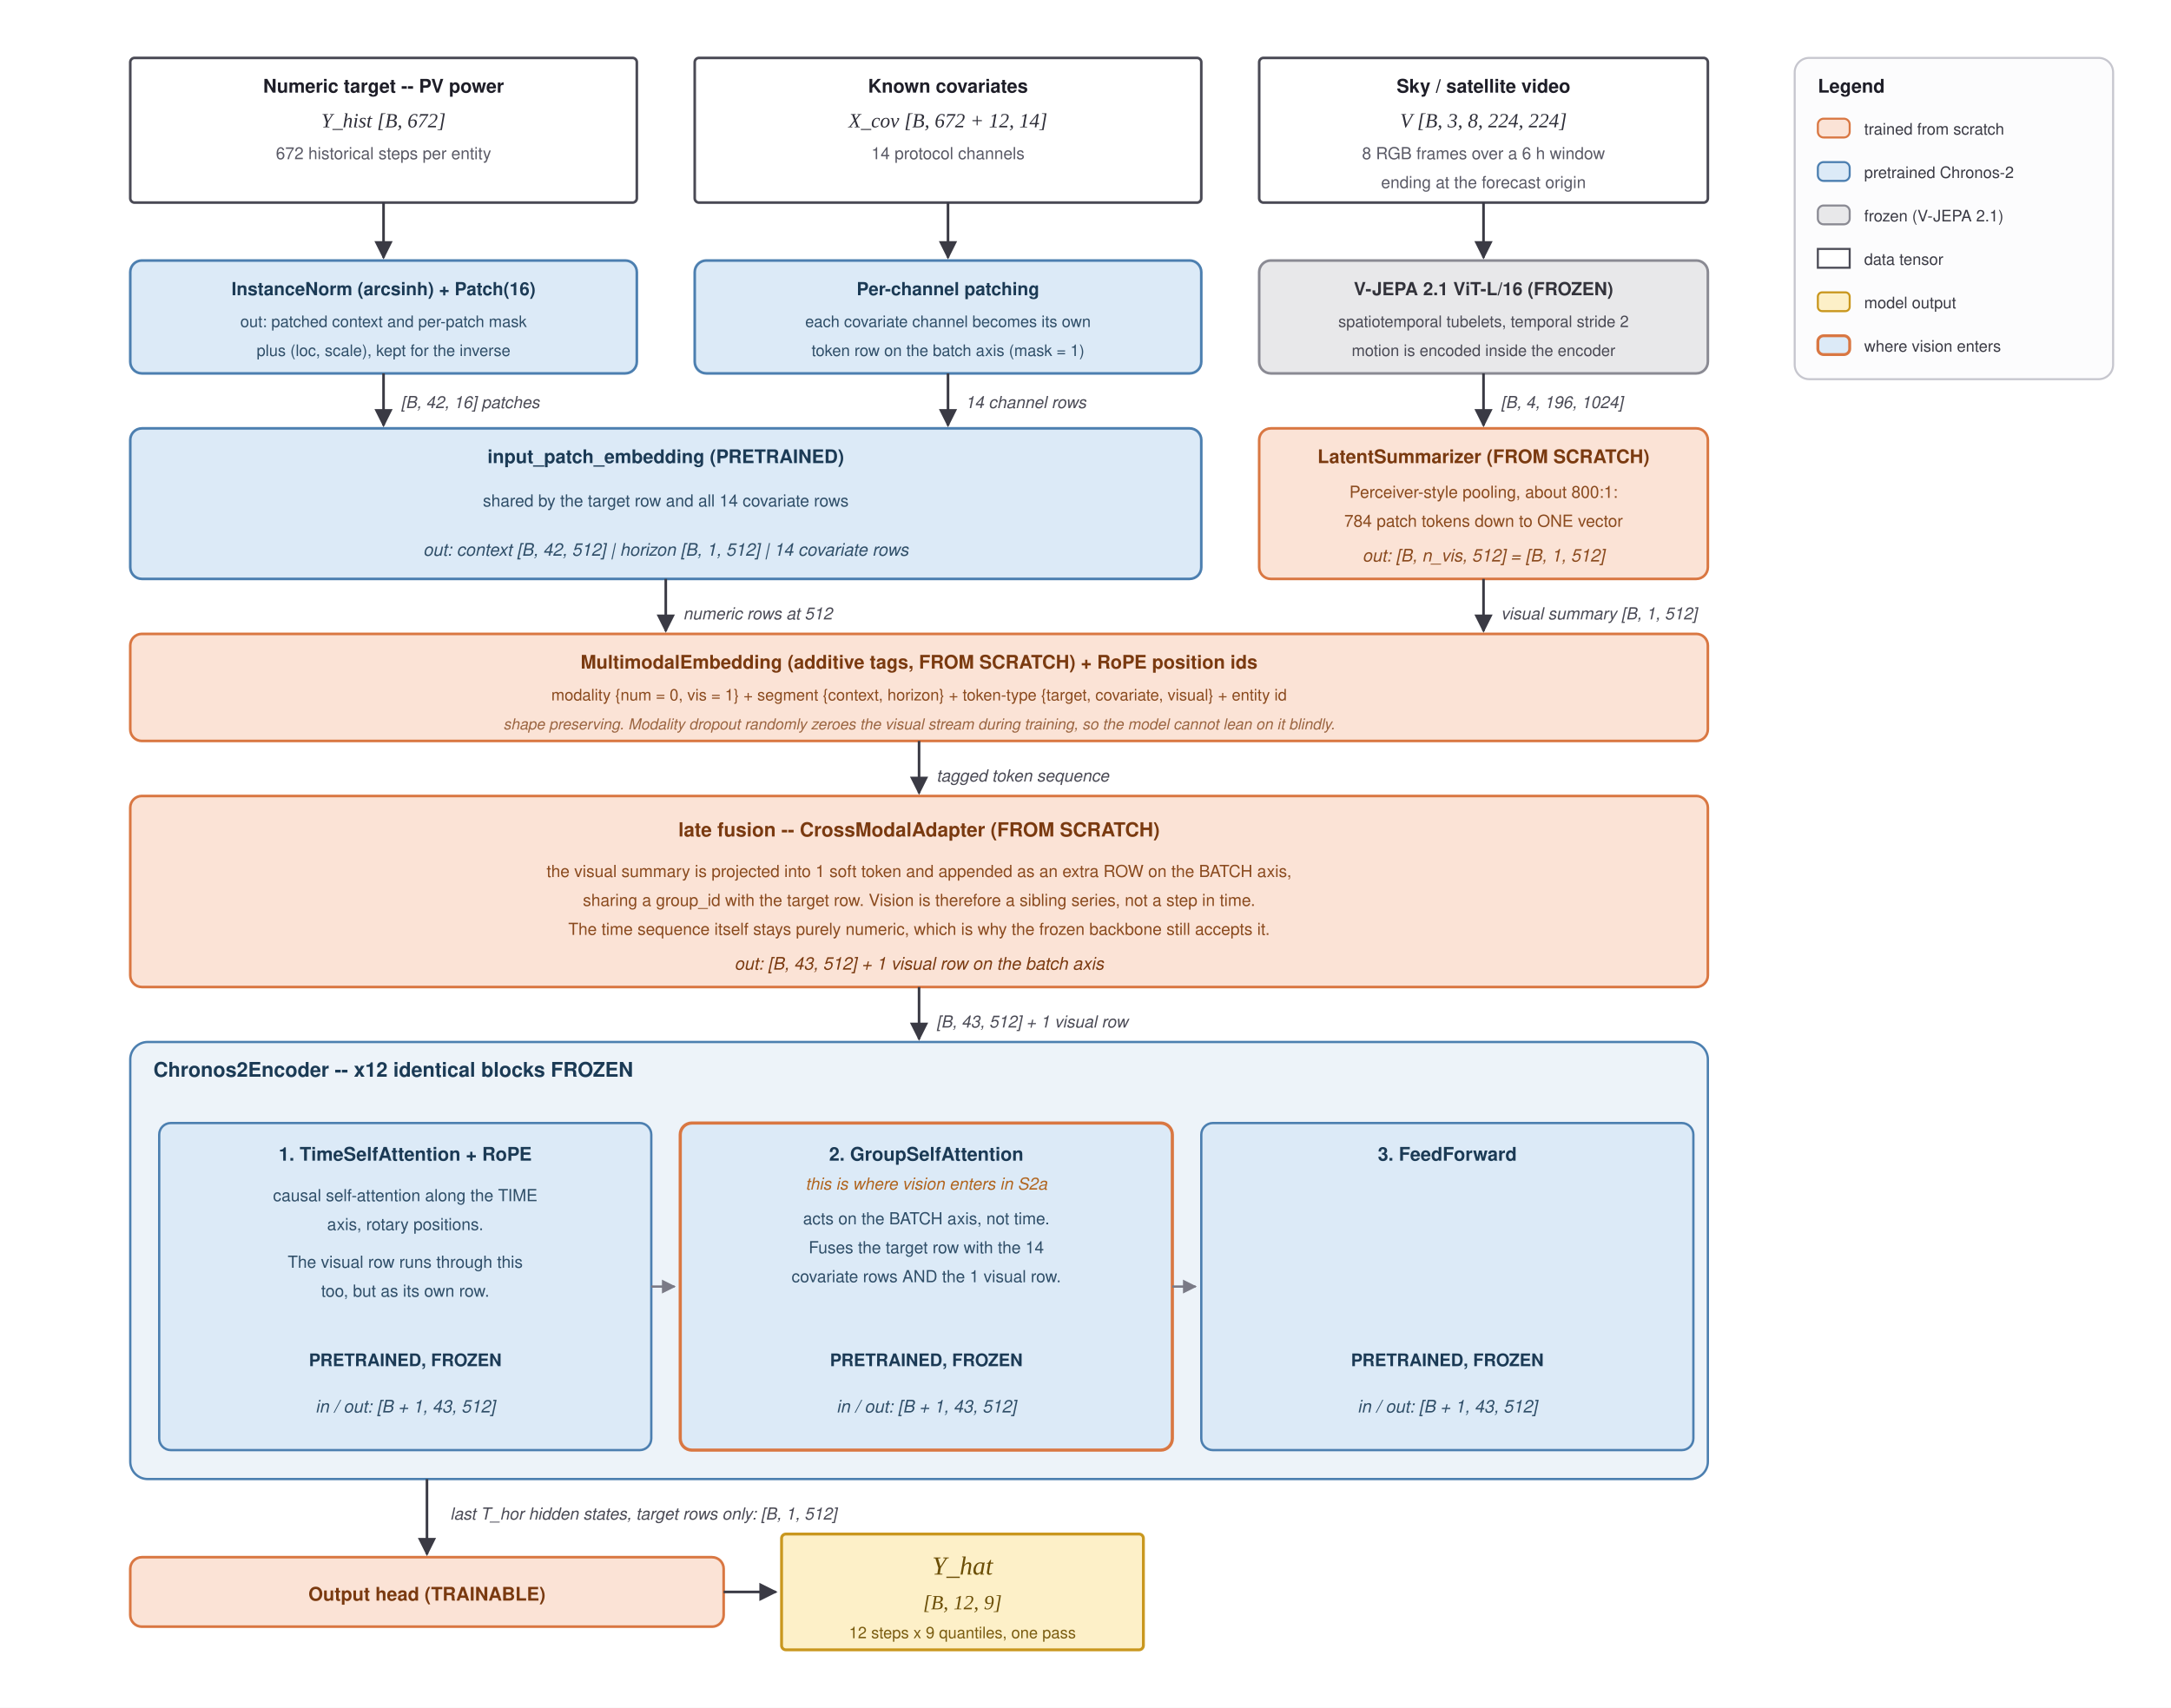
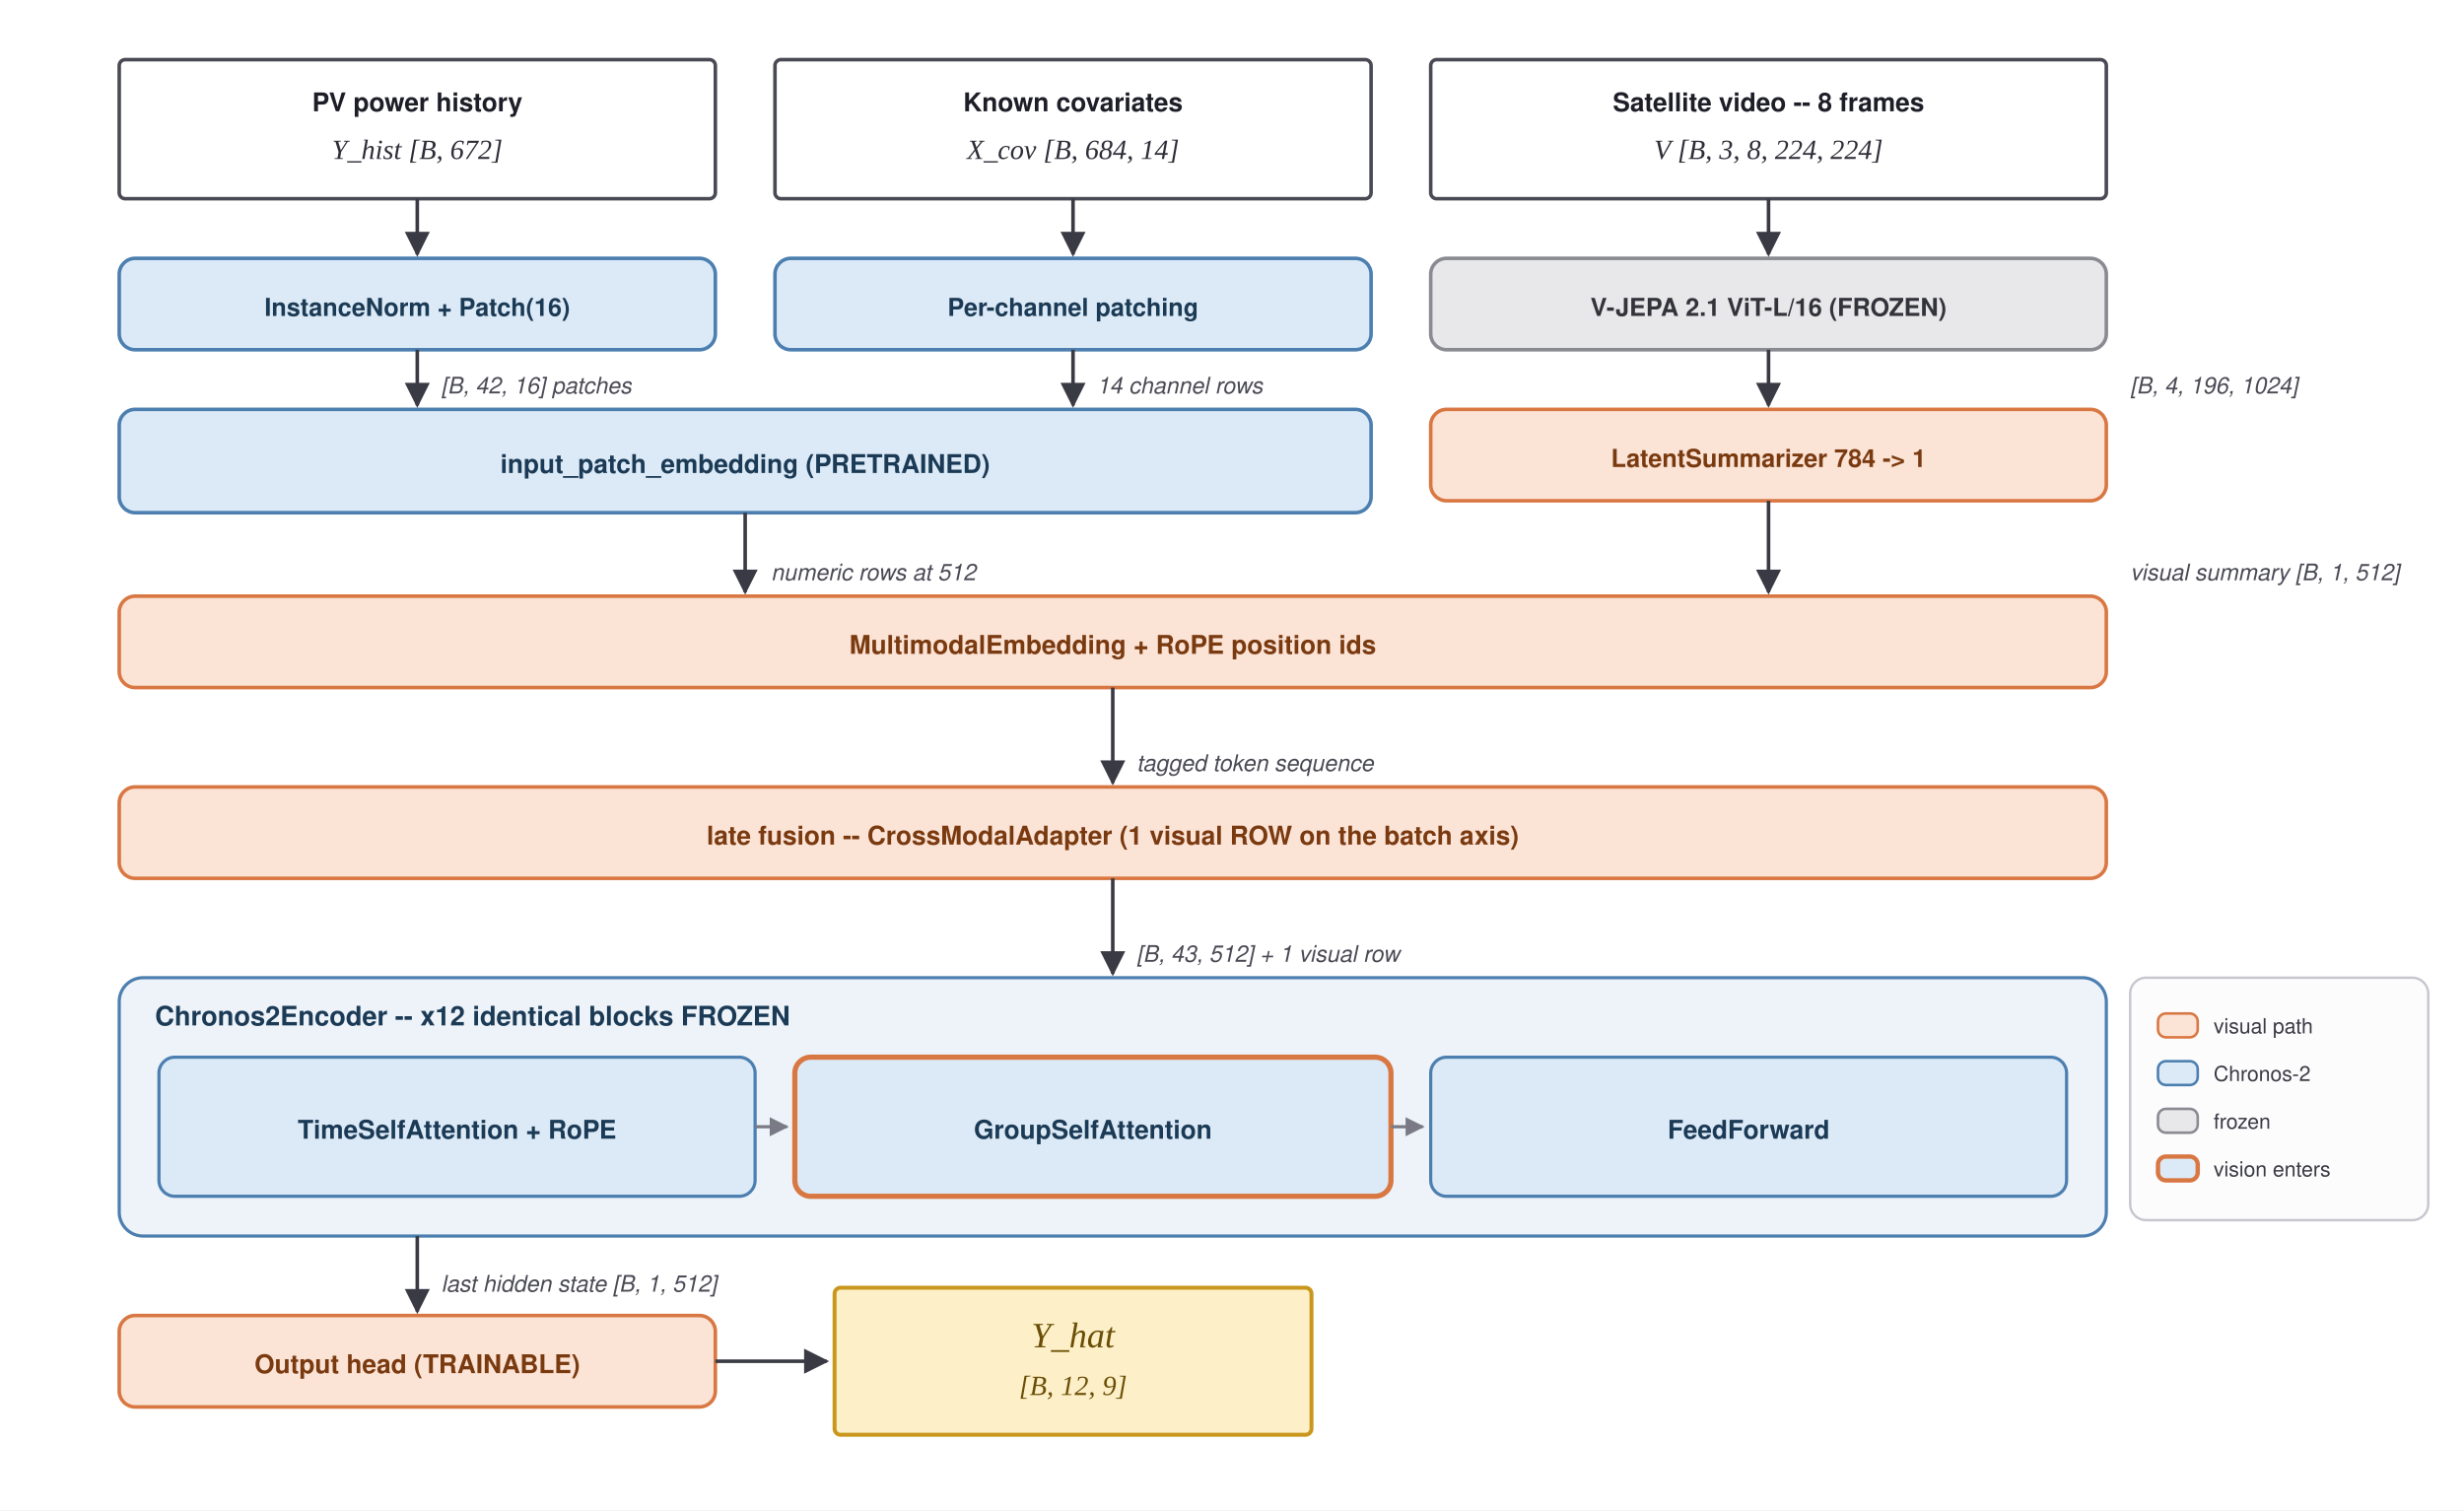
- <svg xmlns="http://www.w3.org/2000/svg" width="1500" height="1180" viewBox="0 0 1500 1180">
+ <svg xmlns="http://www.w3.org/2000/svg" width="1240" height="760" viewBox="0 0 1240 760">
  <defs>
    <marker id="arrow" viewBox="0 0 10 10" refX="9" refY="5" markerWidth="7" markerHeight="7" orient="auto-start-reverse">
      <path d="M 0 0 L 10 5 L 0 10 z" fill="#3A3A44" />
    </marker>
    <marker id="arrowLight" viewBox="0 0 10 10" refX="9" refY="5" markerWidth="6" markerHeight="6" orient="auto-start-reverse">
      <path d="M 0 0 L 10 5 L 0 10 z" fill="#7A7A86" />
    </marker>
  </defs>
-   <rect x="0" y="0" width="1500" height="1180" fill="#FFFFFF" />
+   <rect x="0" y="0" width="1240" height="760" fill="#FFFFFF" />
  <g id="inputs">
-     <rect x="90" y="40" width="350" height="100" rx="3" fill="#FFFFFF" stroke="#4A4A55" stroke-width="1.8" />
-     <text x="265" y="64" text-anchor="middle" font-family="Helvetica, Arial, sans-serif" font-size="13" font-weight="bold" fill="#1E1E28">Numeric target -- PV power</text>
-     <text x="265" y="88" text-anchor="middle" font-family="Times New Roman, serif" font-style="italic" font-size="14" fill="#2E2E38">Y_hist   [B, 672]</text>
-     <text x="265" y="110" text-anchor="middle" font-family="Helvetica, Arial, sans-serif" font-size="11.5" fill="#5A5A66">672 historical steps per entity</text>
-     <rect x="480" y="40" width="350" height="100" rx="3" fill="#FFFFFF" stroke="#4A4A55" stroke-width="1.8" />
-     <text x="655" y="64" text-anchor="middle" font-family="Helvetica, Arial, sans-serif" font-size="13" font-weight="bold" fill="#1E1E28">Known covariates</text>
-     <text x="655" y="88" text-anchor="middle" font-family="Times New Roman, serif" font-style="italic" font-size="14" fill="#2E2E38">X_cov   [B, 672 + 12, 14]</text>
-     <text x="655" y="110" text-anchor="middle" font-family="Helvetica, Arial, sans-serif" font-size="11.5" fill="#5A5A66">14 protocol channels</text>
-     <rect x="870" y="40" width="310" height="100" rx="3" fill="#FFFFFF" stroke="#4A4A55" stroke-width="1.8" />
-     <text x="1025" y="64" text-anchor="middle" font-family="Helvetica, Arial, sans-serif" font-size="13" font-weight="bold" fill="#1E1E28">Sky / satellite video</text>
-     <text x="1025" y="88" text-anchor="middle" font-family="Times New Roman, serif" font-style="italic" font-size="14" fill="#2E2E38">V   [B, 3, 8, 224, 224]</text>
-     <text x="1025" y="110" text-anchor="middle" font-family="Helvetica, Arial, sans-serif" font-size="11.5" fill="#5A5A66">8 RGB frames over a 6 h window</text>
-     <text x="1025" y="130" text-anchor="middle" font-family="Helvetica, Arial, sans-serif" font-size="11.5" fill="#5A5A66">ending at the forecast origin</text>
+     <rect x="60" y="30" width="300" height="70" rx="3" fill="#FFFFFF" stroke="#4A4A55" stroke-width="1.8" />
+     <text x="210" y="56" text-anchor="middle" font-family="Helvetica, Arial, sans-serif" font-size="13" font-weight="bold" fill="#1E1E28">PV power history</text>
+     <text x="210" y="80" text-anchor="middle" font-family="Times New Roman, serif" font-style="italic" font-size="14" fill="#2E2E38">Y_hist   [B, 672]</text>
+     <rect x="390" y="30" width="300" height="70" rx="3" fill="#FFFFFF" stroke="#4A4A55" stroke-width="1.8" />
+     <text x="540" y="56" text-anchor="middle" font-family="Helvetica, Arial, sans-serif" font-size="13" font-weight="bold" fill="#1E1E28">Known covariates</text>
+     <text x="540" y="80" text-anchor="middle" font-family="Times New Roman, serif" font-style="italic" font-size="14" fill="#2E2E38">X_cov   [B, 684, 14]</text>
+     <rect x="720" y="30" width="340" height="70" rx="3" fill="#FFFFFF" stroke="#4A4A55" stroke-width="1.8" />
+     <text x="890" y="56" text-anchor="middle" font-family="Helvetica, Arial, sans-serif" font-size="13" font-weight="bold" fill="#1E1E28">Satellite video -- 8 frames</text>
+     <text x="890" y="80" text-anchor="middle" font-family="Times New Roman, serif" font-style="italic" font-size="14" fill="#2E2E38">V   [B, 3, 8, 224, 224]</text>
  </g>
  <g id="frontends">
-     <rect x="90" y="180" width="350" height="78" rx="8" fill="#DCEAF7" stroke="#4C7FB0" stroke-width="1.8" />
-     <text x="265" y="204" text-anchor="middle" font-family="Helvetica, Arial, sans-serif" font-size="12.5" font-weight="bold" fill="#1B3A55">InstanceNorm (arcsinh) + Patch(16)</text>
-     <text x="265" y="226" text-anchor="middle" font-family="Helvetica, Arial, sans-serif" font-size="11" fill="#2F4E68">out: patched context and per-patch mask</text>
-     <text x="265" y="246" text-anchor="middle" font-family="Helvetica, Arial, sans-serif" font-size="11" fill="#2F4E68">plus (loc, scale), kept for the inverse</text>
-     <rect x="480" y="180" width="350" height="78" rx="8" fill="#DCEAF7" stroke="#4C7FB0" stroke-width="1.8" />
-     <text x="655" y="204" text-anchor="middle" font-family="Helvetica, Arial, sans-serif" font-size="12.5" font-weight="bold" fill="#1B3A55">Per-channel patching</text>
-     <text x="655" y="226" text-anchor="middle" font-family="Helvetica, Arial, sans-serif" font-size="11" fill="#2F4E68">each covariate channel becomes its own</text>
-     <text x="655" y="246" text-anchor="middle" font-family="Helvetica, Arial, sans-serif" font-size="11" fill="#2F4E68">token row on the batch axis (mask = 1)</text>
-     <rect x="870" y="180" width="310" height="78" rx="8" fill="#E8E8EA" stroke="#8A8A93" stroke-width="1.8" />
-     <text x="1025" y="204" text-anchor="middle" font-family="Helvetica, Arial, sans-serif" font-size="12.5" font-weight="bold" fill="#33333B">V-JEPA 2.1  ViT-L/16   (FROZEN)</text>
-     <text x="1025" y="226" text-anchor="middle" font-family="Helvetica, Arial, sans-serif" font-size="11" fill="#4A4A55">spatiotemporal tubelets, temporal stride 2</text>
-     <text x="1025" y="246" text-anchor="middle" font-family="Helvetica, Arial, sans-serif" font-size="11" fill="#4A4A55">motion is encoded inside the encoder</text>
+     <rect x="60" y="130" width="300" height="46" rx="8" fill="#DCEAF7" stroke="#4C7FB0" stroke-width="1.8" />
+     <text x="210" y="159" text-anchor="middle" font-family="Helvetica, Arial, sans-serif" font-size="12.5" font-weight="bold" fill="#1B3A55">InstanceNorm + Patch(16)</text>
+     <rect x="390" y="130" width="300" height="46" rx="8" fill="#DCEAF7" stroke="#4C7FB0" stroke-width="1.8" />
+     <text x="540" y="159" text-anchor="middle" font-family="Helvetica, Arial, sans-serif" font-size="12.5" font-weight="bold" fill="#1B3A55">Per-channel patching</text>
+     <rect x="720" y="130" width="340" height="46" rx="8" fill="#E8E8EA" stroke="#8A8A93" stroke-width="1.8" />
+     <text x="890" y="159" text-anchor="middle" font-family="Helvetica, Arial, sans-serif" font-size="12.5" font-weight="bold" fill="#33333B">V-JEPA 2.1  ViT-L/16   (FROZEN)</text>
  </g>
  <g id="tokenisers">
-     <rect x="90" y="296" width="740" height="104" rx="8" fill="#DCEAF7" stroke="#4C7FB0" stroke-width="1.8" />
-     <text x="460" y="320" text-anchor="middle" font-family="Helvetica, Arial, sans-serif" font-size="13" font-weight="bold" fill="#1B3A55">input_patch_embedding   (PRETRAINED)</text>
-     <text x="460" y="350" text-anchor="middle" font-family="Helvetica, Arial, sans-serif" font-size="11.5" fill="#2F4E68">shared by the target row and all 14 covariate rows</text>
-     <text x="460" y="384" text-anchor="middle" font-family="Helvetica, Arial, sans-serif" font-style="italic" font-size="12" fill="#2F4E68">out:  context [B, 42, 512]   |   horizon [B, 1, 512]   |   14 covariate rows</text>
-     <rect x="870" y="296" width="310" height="104" rx="8" fill="#FBE3D6" stroke="#D97742" stroke-width="1.8" />
-     <text x="1025" y="320" text-anchor="middle" font-family="Helvetica, Arial, sans-serif" font-size="13" font-weight="bold" fill="#7A3A10">LatentSummarizer   (FROM SCRATCH)</text>
-     <text x="1025" y="344" text-anchor="middle" font-family="Helvetica, Arial, sans-serif" font-size="11.5" fill="#8A4A1E">Perceiver-style pooling, about 800:1:</text>
-     <text x="1025" y="364" text-anchor="middle" font-family="Helvetica, Arial, sans-serif" font-size="11.5" fill="#8A4A1E">784 patch tokens down to ONE vector</text>
-     <text x="1025" y="388" text-anchor="middle" font-family="Helvetica, Arial, sans-serif" font-style="italic" font-size="12" fill="#8A4A1E">out:  [B, n_vis, 512]  =  [B, 1, 512]</text>
+     <rect x="60" y="206" width="630" height="52" rx="8" fill="#DCEAF7" stroke="#4C7FB0" stroke-width="1.8" />
+     <text x="375" y="238" text-anchor="middle" font-family="Helvetica, Arial, sans-serif" font-size="13" font-weight="bold" fill="#1B3A55">input_patch_embedding   (PRETRAINED)</text>
+     <rect x="720" y="206" width="340" height="46" rx="8" fill="#FBE3D6" stroke="#D97742" stroke-width="1.8" />
+     <text x="890" y="235" text-anchor="middle" font-family="Helvetica, Arial, sans-serif" font-size="12.5" font-weight="bold" fill="#7A3A10">LatentSummarizer   784 -&gt; 1</text>
  </g>
  <g id="membed">
-     <rect x="90" y="438" width="1090" height="74" rx="8" fill="#FBE3D6" stroke="#D97742" stroke-width="1.8" />
-     <text x="635" y="462" text-anchor="middle" font-family="Helvetica, Arial, sans-serif" font-size="13" font-weight="bold" fill="#7A3A10">MultimodalEmbedding (additive tags, FROM SCRATCH)  +  RoPE position ids</text>
-     <text x="635" y="484" text-anchor="middle" font-family="Helvetica, Arial, sans-serif" font-size="11" fill="#8A4A1E">modality {num = 0, vis = 1}  +  segment {context, horizon}  +  token-type {target, covariate, visual}  +  entity id</text>
-     <text x="635" y="504" text-anchor="middle" font-family="Helvetica, Arial, sans-serif" font-size="10.5" font-style="italic" fill="#9A6440">shape preserving. Modality dropout randomly zeroes the visual stream during training, so the model cannot lean on it blindly.</text>
+     <rect x="60" y="300" width="1000" height="46" rx="8" fill="#FBE3D6" stroke="#D97742" stroke-width="1.8" />
+     <text x="560" y="329" text-anchor="middle" font-family="Helvetica, Arial, sans-serif" font-size="13" font-weight="bold" fill="#7A3A10">MultimodalEmbedding  +  RoPE position ids</text>
  </g>
  <g id="fusion">
-     <rect x="90" y="550" width="1090" height="132" rx="8" fill="#FBE3D6" stroke="#D97742" stroke-width="1.8" />
-     <text x="635" y="578" text-anchor="middle" font-family="Helvetica, Arial, sans-serif" font-size="13.5" font-weight="bold" fill="#7A3A10">late fusion   --   CrossModalAdapter (FROM SCRATCH)</text>
-     <text x="635" y="606" text-anchor="middle" font-family="Helvetica, Arial, sans-serif" font-size="11.5" fill="#8A4A1E">the visual summary is projected into 1 soft token and appended as an extra ROW on the BATCH axis,</text>
-     <text x="635" y="626" text-anchor="middle" font-family="Helvetica, Arial, sans-serif" font-size="11.5" fill="#8A4A1E">sharing a group_id with the target row. Vision is therefore a sibling series, not a step in time.</text>
-     <text x="635" y="646" text-anchor="middle" font-family="Helvetica, Arial, sans-serif" font-size="11.5" fill="#8A4A1E">The time sequence itself stays purely numeric, which is why the frozen backbone still accepts it.</text>
-     <text x="635" y="670" text-anchor="middle" font-family="Helvetica, Arial, sans-serif" font-style="italic" font-size="12" fill="#7A3A10">out:  [B, 43, 512]   +   1 visual row on the batch axis</text>
+     <rect x="60" y="396" width="1000" height="46" rx="8" fill="#FBE3D6" stroke="#D97742" stroke-width="1.8" />
+     <text x="560" y="425" text-anchor="middle" font-family="Helvetica, Arial, sans-serif" font-size="13" font-weight="bold" fill="#7A3A10">late fusion  --  CrossModalAdapter   (1 visual ROW on the batch axis)</text>
  </g>
  <g id="encoder">
-     <rect x="90" y="720" width="1090" height="302" rx="12" fill="#EDF3F9" stroke="#4C7FB0" stroke-width="1.6" />
-     <text x="106" y="744" font-family="Helvetica, Arial, sans-serif" font-size="14" font-weight="bold" fill="#1B3A55">Chronos2Encoder  --  x12 identical blocks   FROZEN</text>
-     <rect x="110" y="776" width="340" height="226" rx="8" fill="#DCEAF7" stroke="#4C7FB0" stroke-width="1.6" />
-     <text x="280" y="802" text-anchor="middle" font-family="Helvetica, Arial, sans-serif" font-size="13" font-weight="bold" fill="#1B3A55">1. TimeSelfAttention + RoPE</text>
-     <text x="280" y="830" text-anchor="middle" font-family="Helvetica, Arial, sans-serif" font-size="11.5" fill="#2F4E68">causal self-attention along the TIME</text>
-     <text x="280" y="850" text-anchor="middle" font-family="Helvetica, Arial, sans-serif" font-size="11.5" fill="#2F4E68">axis, rotary positions.</text>
-     <text x="280" y="876" text-anchor="middle" font-family="Helvetica, Arial, sans-serif" font-size="11.5" fill="#2F4E68">The visual row runs through this</text>
-     <text x="280" y="896" text-anchor="middle" font-family="Helvetica, Arial, sans-serif" font-size="11.5" fill="#2F4E68">too, but as its own row.</text>
-     <text x="280" y="944" text-anchor="middle" font-family="Helvetica, Arial, sans-serif" font-size="12" font-weight="bold" fill="#1B3A55">PRETRAINED, FROZEN</text>
-     <text x="280" y="976" text-anchor="middle" font-family="Helvetica, Arial, sans-serif" font-style="italic" font-size="12" fill="#2F4E68">in / out:  [B + 1, 43, 512]</text>
-     <rect x="470" y="776" width="340" height="226" rx="8" fill="#DCEAF7" stroke="#D97742" stroke-width="2.2" />
-     <text x="640" y="802" text-anchor="middle" font-family="Helvetica, Arial, sans-serif" font-size="13" font-weight="bold" fill="#1B3A55">2. GroupSelfAttention</text>
-     <text x="640" y="822" text-anchor="middle" font-family="Helvetica, Arial, sans-serif" font-size="11.5" font-style="italic" fill="#B0641E">this is where vision enters in S2a</text>
-     <text x="640" y="846" text-anchor="middle" font-family="Helvetica, Arial, sans-serif" font-size="11.5" fill="#2F4E68">acts on the BATCH axis, not time.</text>
-     <text x="640" y="866" text-anchor="middle" font-family="Helvetica, Arial, sans-serif" font-size="11.5" fill="#2F4E68">Fuses the target row with the 14</text>
-     <text x="640" y="886" text-anchor="middle" font-family="Helvetica, Arial, sans-serif" font-size="11.5" fill="#2F4E68">covariate rows AND the 1 visual row.</text>
-     <text x="640" y="944" text-anchor="middle" font-family="Helvetica, Arial, sans-serif" font-size="12" font-weight="bold" fill="#1B3A55">PRETRAINED, FROZEN</text>
-     <text x="640" y="976" text-anchor="middle" font-family="Helvetica, Arial, sans-serif" font-style="italic" font-size="12" fill="#2F4E68">in / out:  [B + 1, 43, 512]</text>
-     <rect x="830" y="776" width="340" height="226" rx="8" fill="#DCEAF7" stroke="#4C7FB0" stroke-width="1.6" />
-     <text x="1000" y="802" text-anchor="middle" font-family="Helvetica, Arial, sans-serif" font-size="13" font-weight="bold" fill="#1B3A55">3. FeedForward</text>
-     <text x="1000" y="944" text-anchor="middle" font-family="Helvetica, Arial, sans-serif" font-size="12" font-weight="bold" fill="#1B3A55">PRETRAINED, FROZEN</text>
-     <text x="1000" y="976" text-anchor="middle" font-family="Helvetica, Arial, sans-serif" font-style="italic" font-size="12" fill="#2F4E68">in / out:  [B + 1, 43, 512]</text>
+     <rect x="60" y="492" width="1000" height="130" rx="12" fill="#EDF3F9" stroke="#4C7FB0" stroke-width="1.6" />
+     <text x="78" y="516" font-family="Helvetica, Arial, sans-serif" font-size="13.5" font-weight="bold" fill="#1B3A55">Chronos2Encoder  --  x12 identical blocks   FROZEN</text>
+     <rect x="80" y="532" width="300" height="70" rx="8" fill="#DCEAF7" stroke="#4C7FB0" stroke-width="1.6" />
+     <text x="230" y="573" text-anchor="middle" font-family="Helvetica, Arial, sans-serif" font-size="13" font-weight="bold" fill="#1B3A55">TimeSelfAttention + RoPE</text>
+     <rect x="400" y="532" width="300" height="70" rx="8" fill="#DCEAF7" stroke="#D97742" stroke-width="2.6" />
+     <text x="550" y="573" text-anchor="middle" font-family="Helvetica, Arial, sans-serif" font-size="13" font-weight="bold" fill="#1B3A55">GroupSelfAttention</text>
+     <rect x="720" y="532" width="320" height="70" rx="8" fill="#DCEAF7" stroke="#4C7FB0" stroke-width="1.6" />
+     <text x="880" y="573" text-anchor="middle" font-family="Helvetica, Arial, sans-serif" font-size="13" font-weight="bold" fill="#1B3A55">FeedForward</text>
  </g>
  <g id="head">
-     <rect x="90" y="1076" width="410" height="48" rx="8" fill="#FBE3D6" stroke="#D97742" stroke-width="1.8" />
-     <text x="295" y="1106" text-anchor="middle" font-family="Helvetica, Arial, sans-serif" font-size="13" font-weight="bold" fill="#7A3A10">Output head   (TRAINABLE)</text>
-     <rect x="540" y="1060" width="250" height="80" rx="3" fill="#FDF0C8" stroke="#C9971E" stroke-width="2" />
-     <text x="665" y="1088" text-anchor="middle" font-family="Times New Roman, serif" font-style="italic" font-size="18" fill="#6B4E06">Y_hat</text>
-     <text x="665" y="1112" text-anchor="middle" font-family="Times New Roman, serif" font-style="italic" font-size="14" fill="#6B4E06">[B, 12, 9]</text>
-     <text x="665" y="1132" text-anchor="middle" font-family="Helvetica, Arial, sans-serif" font-size="11" fill="#7A5C10">12 steps x 9 quantiles, one pass</text>
+     <rect x="60" y="662" width="300" height="46" rx="8" fill="#FBE3D6" stroke="#D97742" stroke-width="1.8" />
+     <text x="210" y="691" text-anchor="middle" font-family="Helvetica, Arial, sans-serif" font-size="13" font-weight="bold" fill="#7A3A10">Output head   (TRAINABLE)</text>
+     <rect x="420" y="648" width="240" height="74" rx="3" fill="#FDF0C8" stroke="#C9971E" stroke-width="2" />
+     <text x="540" y="678" text-anchor="middle" font-family="Times New Roman, serif" font-style="italic" font-size="18" fill="#6B4E06">Y_hat</text>
+     <text x="540" y="702" text-anchor="middle" font-family="Times New Roman, serif" font-style="italic" font-size="14" fill="#6B4E06">[B, 12, 9]</text>
  </g>
  <g id="edges" stroke="#3A3A44" stroke-width="1.8" fill="none">
-     <path d="M 265 140 L 265 178" marker-end="url(#arrow)" />
-     <path d="M 655 140 L 655 178" marker-end="url(#arrow)" />
-     <path d="M 1025 140 L 1025 178" marker-end="url(#arrow)" />
-     <path d="M 265 258 L 265 294" marker-end="url(#arrow)" />
-     <path d="M 655 258 L 655 294" marker-end="url(#arrow)" />
-     <path d="M 1025 258 L 1025 294" marker-end="url(#arrow)" />
-     <path d="M 460 400 L 460 436" marker-end="url(#arrow)" />
-     <path d="M 1025 400 L 1025 436" marker-end="url(#arrow)" />
-     <path d="M 635 512 L 635 548" marker-end="url(#arrow)" />
-     <path d="M 635 682 L 635 718" marker-end="url(#arrow)" />
-     <path d="M 295 1022 L 295 1074" marker-end="url(#arrow)" />
-     <path d="M 500 1100 L 536 1100" marker-end="url(#arrow)" />
+     <path d="M 210 100 L 210 128" marker-end="url(#arrow)" />
+     <path d="M 540 100 L 540 128" marker-end="url(#arrow)" />
+     <path d="M 890 100 L 890 128" marker-end="url(#arrow)" />
+     <path d="M 210 176 L 210 204" marker-end="url(#arrow)" />
+     <path d="M 540 176 L 540 204" marker-end="url(#arrow)" />
+     <path d="M 890 176 L 890 204" marker-end="url(#arrow)" />
+     <path d="M 375 258 L 375 298" marker-end="url(#arrow)" />
+     <path d="M 890 252 L 890 298" marker-end="url(#arrow)" />
+     <path d="M 560 346 L 560 394" marker-end="url(#arrow)" />
+     <path d="M 560 442 L 560 490" marker-end="url(#arrow)" />
+     <path d="M 210 622 L 210 660" marker-end="url(#arrow)" />
+     <path d="M 360 685 L 416 685" marker-end="url(#arrow)" />
  </g>
  <g id="innerEdges" stroke="#7A7A86" stroke-width="1.6" fill="none">
-     <path d="M 450 889 L 466 889" marker-end="url(#arrowLight)" />
-     <path d="M 810 889 L 826 889" marker-end="url(#arrowLight)" />
+     <path d="M 380 567 L 396 567" marker-end="url(#arrowLight)" />
+     <path d="M 700 567 L 716 567" marker-end="url(#arrowLight)" />
  </g>
  <g id="edgeLabels" font-family="Helvetica, Arial, sans-serif" font-style="italic" font-size="11.5" fill="#4A4A55">
-     <text x="277" y="282">[B, 42, 16] patches</text>
-     <text x="667" y="282">14 channel rows</text>
-     <text x="1037" y="282">[B, 4, 196, 1024]</text>
-     <text x="472" y="428">numeric rows at 512</text>
-     <text x="1037" y="428">visual summary  [B, 1, 512]</text>
-     <text x="647" y="540">tagged token sequence</text>
-     <text x="647" y="710">[B, 43, 512]  +  1 visual row</text>
-     <text x="311" y="1050">last T_hor hidden states, target rows only:  [B, 1, 512]</text>
+     <text x="222" y="198">[B, 42, 16] patches</text>
+     <text x="552" y="198">14 channel rows</text>
+     <text x="1072" y="198">[B, 4, 196, 1024]</text>
+     <text x="388" y="292">numeric rows at 512</text>
+     <text x="1072" y="292">visual summary  [B, 1, 512]</text>
+     <text x="572" y="388">tagged token sequence</text>
+     <text x="572" y="484">[B, 43, 512]  +  1 visual row</text>
+     <text x="222" y="650">last hidden state   [B, 1, 512]</text>
  </g>
  <g id="legend">
-     <rect x="1240" y="40" width="220" height="222" rx="10" fill="#FCFCFD" stroke="#C6C6CE" stroke-width="1.4" />
-     <text x="1256" y="64" font-family="Helvetica, Arial, sans-serif" font-size="13" font-weight="bold" fill="#1E1E28">Legend</text>
-     <rect x="1256" y="82" width="22" height="13" rx="4" fill="#FBE3D6" stroke="#D97742" stroke-width="1.4" />
-     <text x="1288" y="93" font-family="Helvetica, Arial, sans-serif" font-size="11" fill="#3A3A44">trained from scratch</text>
-     <rect x="1256" y="112" width="22" height="13" rx="4" fill="#DCEAF7" stroke="#4C7FB0" stroke-width="1.4" />
-     <text x="1288" y="123" font-family="Helvetica, Arial, sans-serif" font-size="11" fill="#3A3A44">pretrained Chronos-2</text>
-     <rect x="1256" y="142" width="22" height="13" rx="4" fill="#E8E8EA" stroke="#8A8A93" stroke-width="1.4" />
-     <text x="1288" y="153" font-family="Helvetica, Arial, sans-serif" font-size="11" fill="#3A3A44">frozen (V-JEPA 2.1)</text>
-     <rect x="1256" y="172" width="22" height="13" fill="#FFFFFF" stroke="#4A4A55" stroke-width="1.4" />
-     <text x="1288" y="183" font-family="Helvetica, Arial, sans-serif" font-size="11" fill="#3A3A44">data tensor</text>
-     <rect x="1256" y="202" width="22" height="13" rx="3" fill="#FDF0C8" stroke="#C9971E" stroke-width="1.4" />
-     <text x="1288" y="213" font-family="Helvetica, Arial, sans-serif" font-size="11" fill="#3A3A44">model output</text>
-     <rect x="1256" y="232" width="22" height="13" rx="4" fill="#DCEAF7" stroke="#D97742" stroke-width="2" />
-     <text x="1288" y="243" font-family="Helvetica, Arial, sans-serif" font-size="11" fill="#3A3A44">where vision enters</text>
+     <rect x="1072" y="492" width="150" height="122" rx="8" fill="#FCFCFD" stroke="#C6C6CE" stroke-width="1.2" />
+     <rect x="1086" y="510" width="20" height="12" rx="4" fill="#FBE3D6" stroke="#D97742" stroke-width="1.3" />
+     <text x="1114" y="520" font-family="Helvetica, Arial, sans-serif" font-size="10.5" fill="#3A3A44">visual path</text>
+     <rect x="1086" y="534" width="20" height="12" rx="4" fill="#DCEAF7" stroke="#4C7FB0" stroke-width="1.3" />
+     <text x="1114" y="544" font-family="Helvetica, Arial, sans-serif" font-size="10.5" fill="#3A3A44">Chronos-2</text>
+     <rect x="1086" y="558" width="20" height="12" rx="4" fill="#E8E8EA" stroke="#8A8A93" stroke-width="1.3" />
+     <text x="1114" y="568" font-family="Helvetica, Arial, sans-serif" font-size="10.5" fill="#3A3A44">frozen</text>
+     <rect x="1086" y="582" width="20" height="12" rx="4" fill="#DCEAF7" stroke="#D97742" stroke-width="2.2" />
+     <text x="1114" y="592" font-family="Helvetica, Arial, sans-serif" font-size="10.5" fill="#3A3A44">vision enters</text>
  </g>
</svg>
